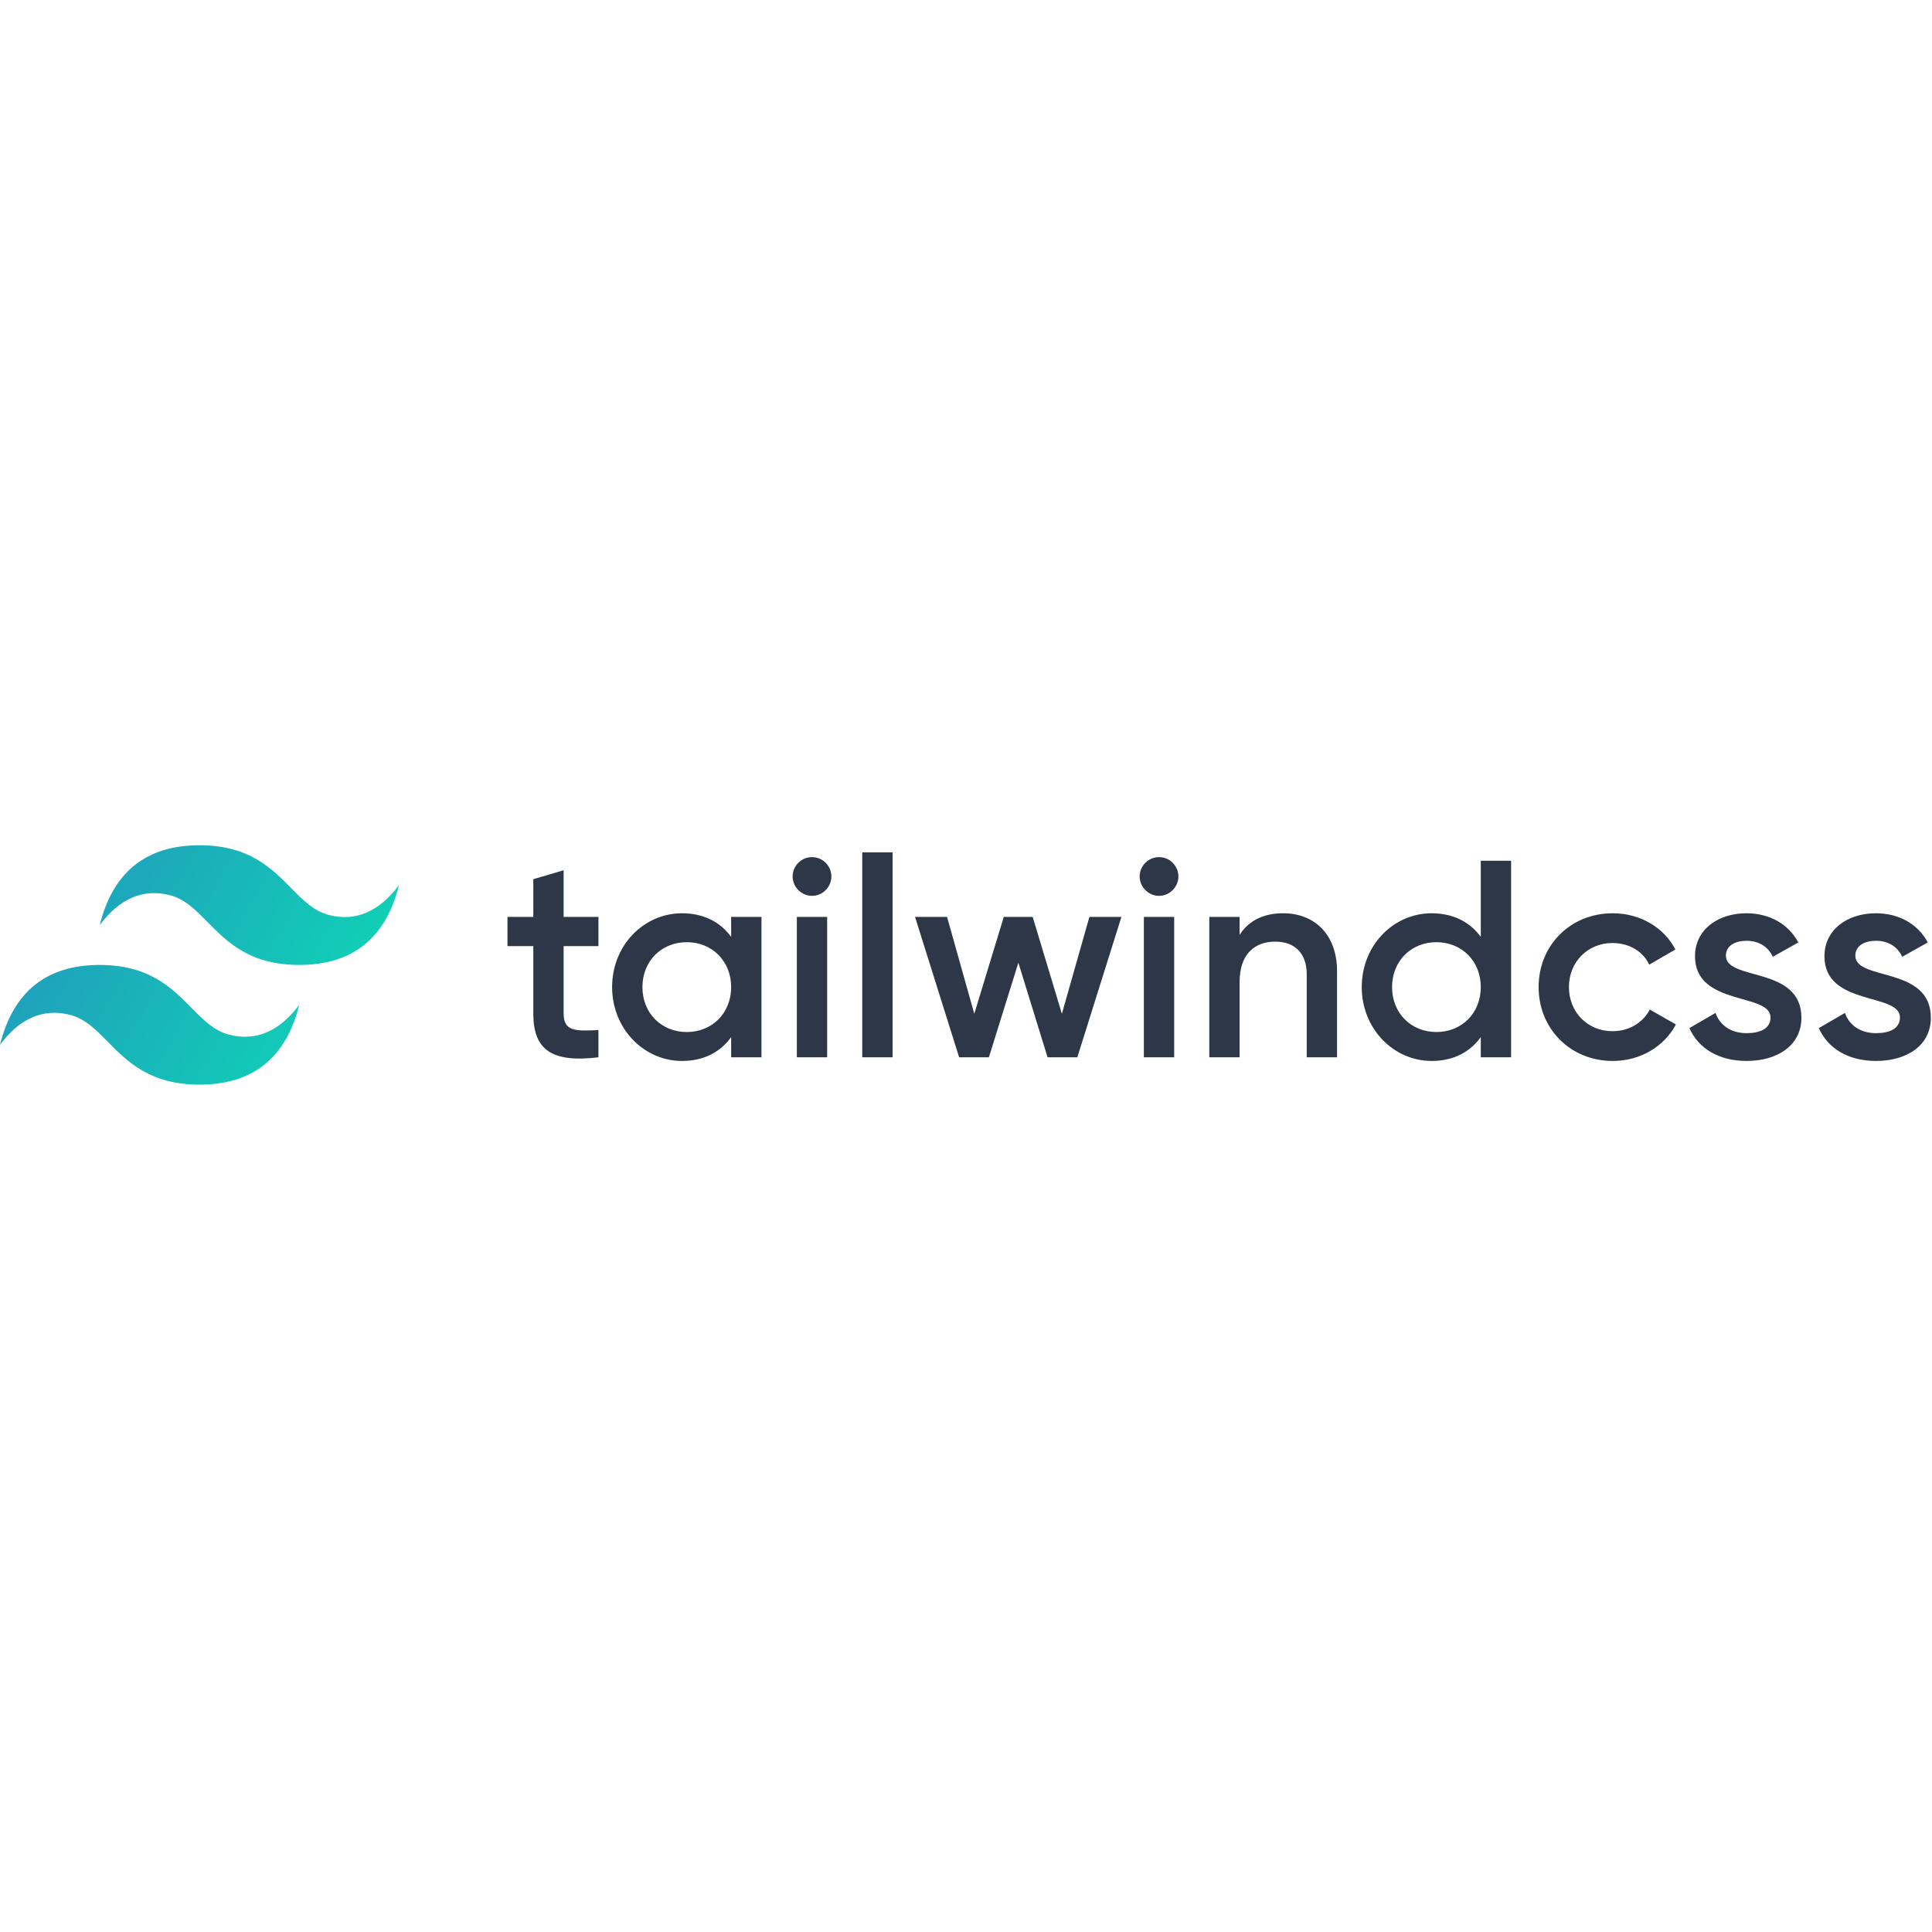
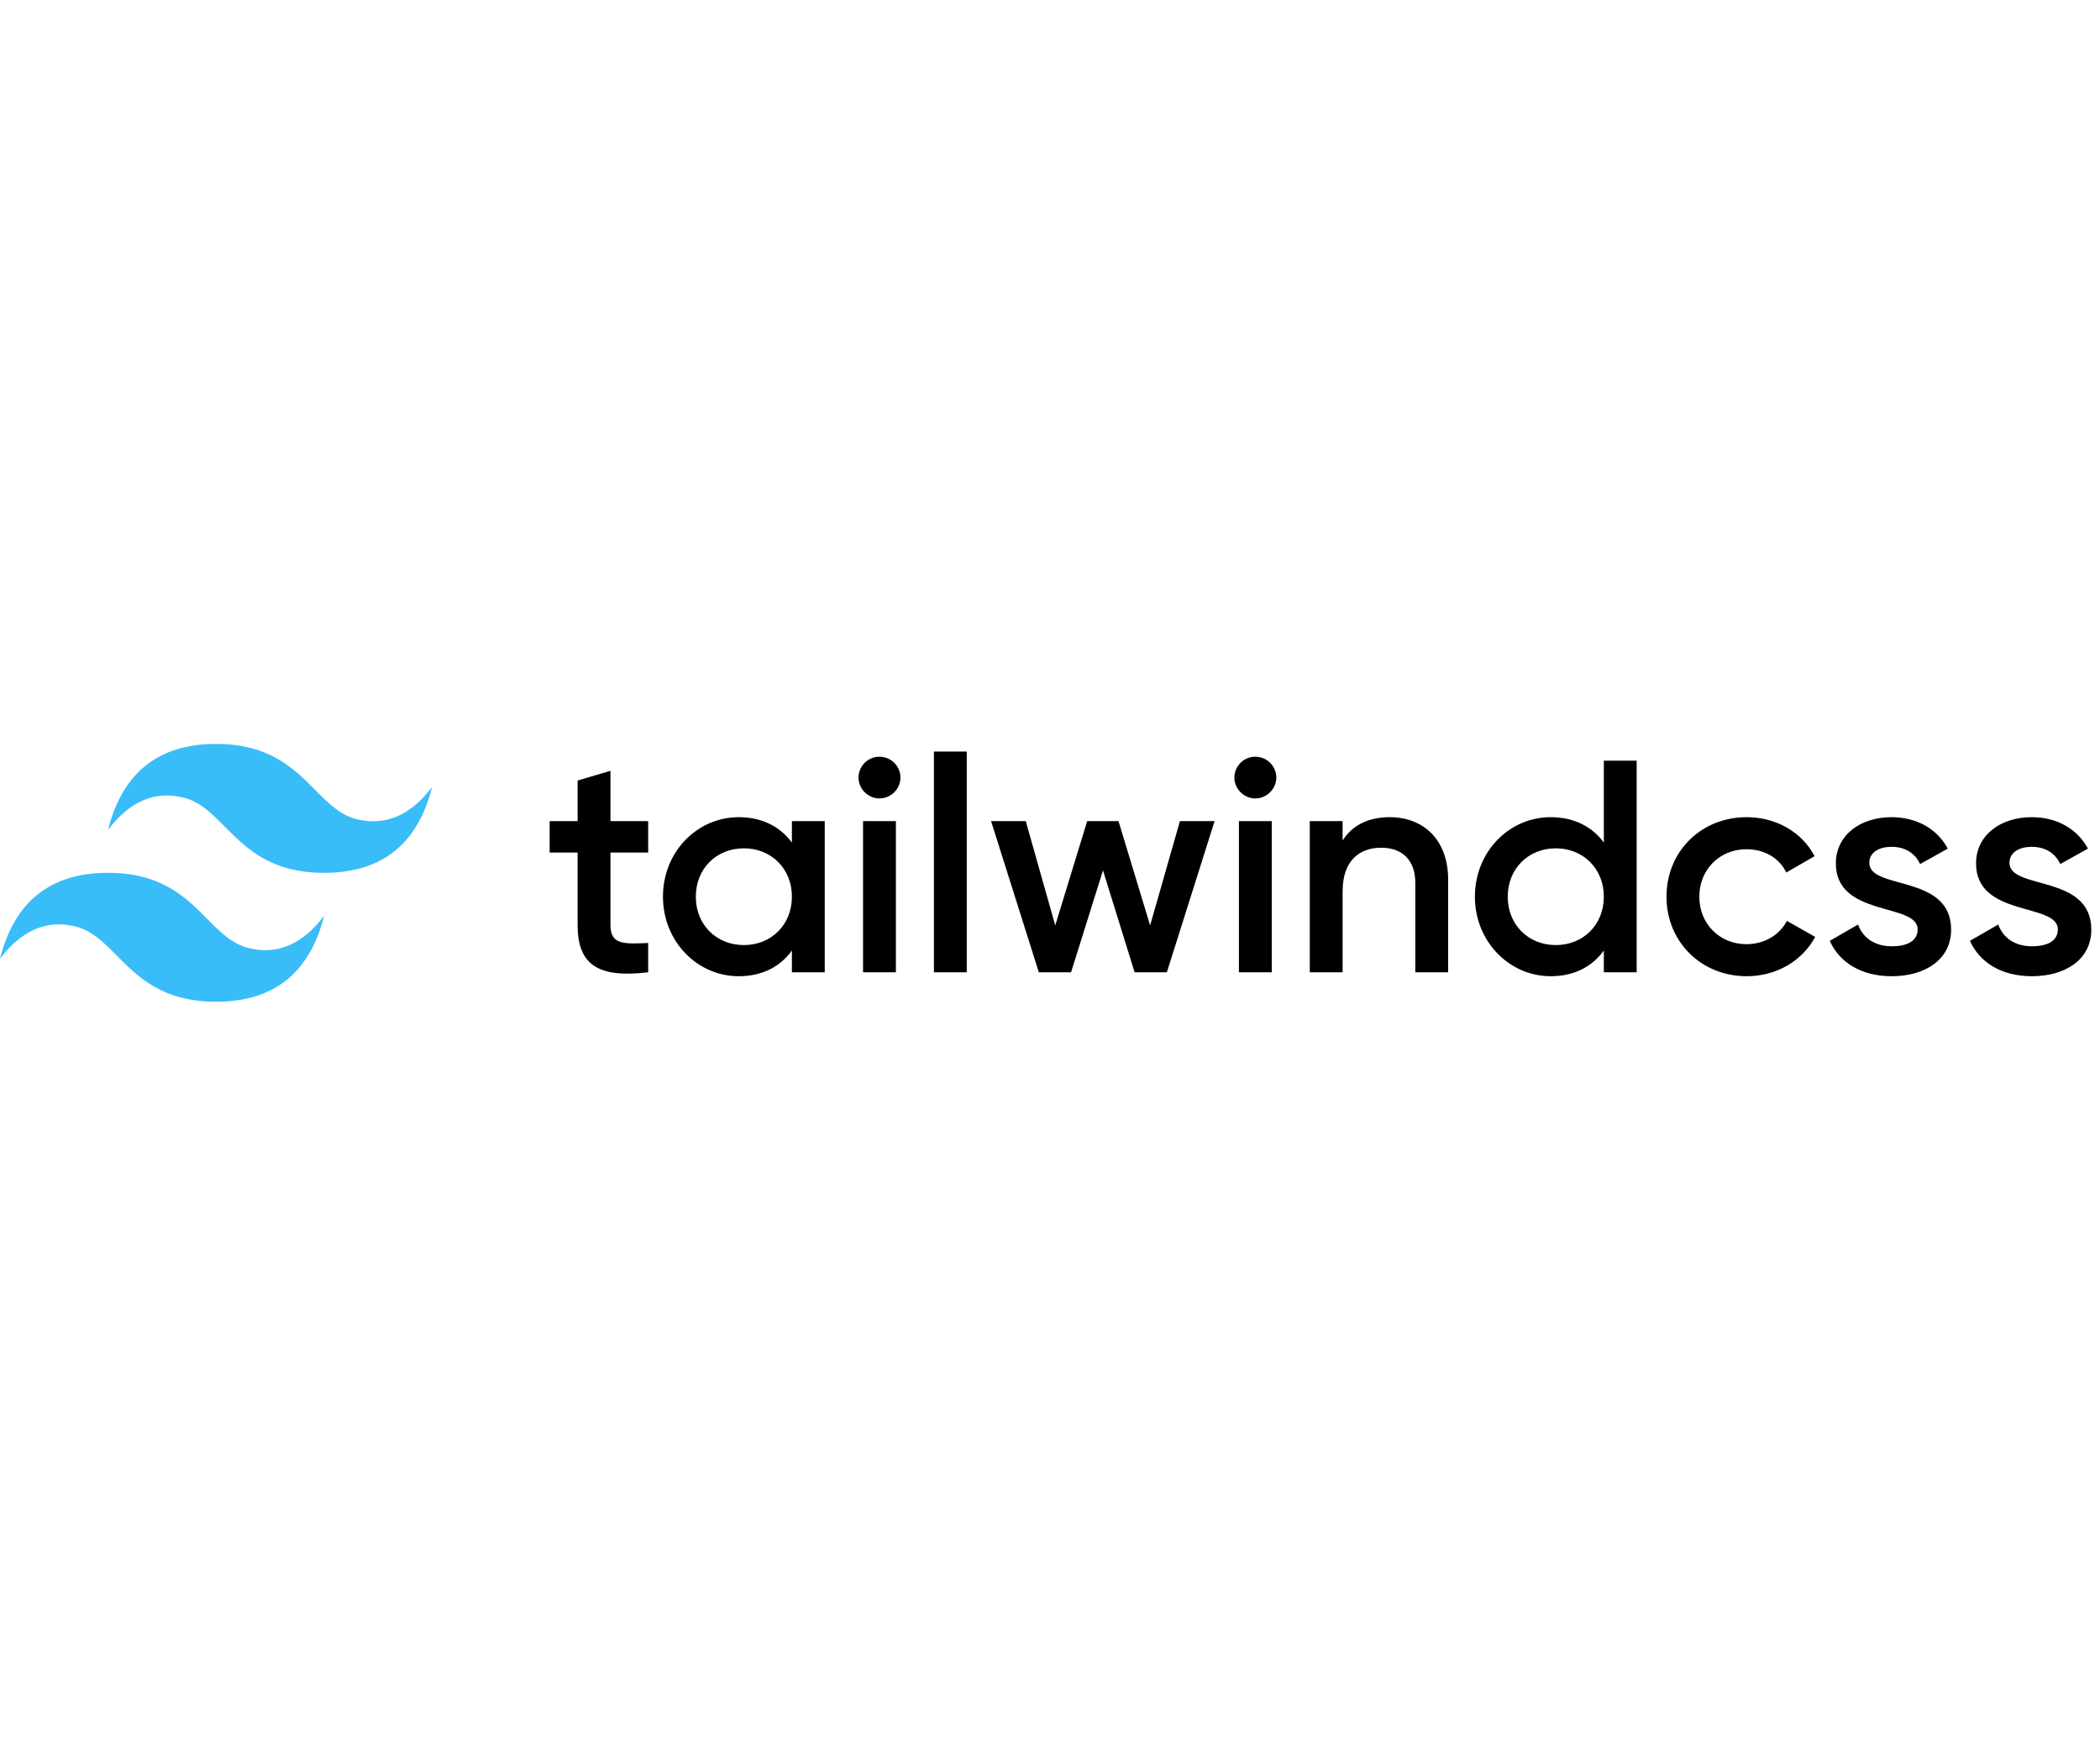
- <svg xmlns="http://www.w3.org/2000/svg" aria-hidden="true" role="img" width="100px" height="100px" preserveAspectRatio="xMidYMid meet" viewBox="0 0 512 64">
-   <defs>
-     <linearGradient id="svgIDa" x1="-2.778%" x2="100%" y1="32%" y2="67.556%">
-       <stop offset="0%" stop-color="#2298BD" />
-       <stop offset="100%" stop-color="#0ED7B5" />
-     </linearGradient>
-   </defs>
-   <path fill="url(#svgIDa)" d="M52.867 0c-14.098 0-22.91 7.049-26.434 21.147c5.287-7.05 11.455-9.693 18.504-7.93c4.021 1.005 6.896 3.923 10.078 7.153c5.183 5.26 11.182 11.35 24.285 11.35c14.098 0 22.909-7.049 26.433-21.147c-5.286 7.05-11.454 9.693-18.503 7.93c-4.022-1.005-6.896-3.923-10.078-7.153C71.968 6.09 65.97 0 52.867 0ZM26.433 31.72C12.336 31.72 3.524 38.769 0 52.867c5.287-7.05 11.454-9.693 18.503-7.93c4.022 1.005 6.897 3.923 10.078 7.152c5.184 5.262 11.183 11.35 24.286 11.35c14.097 0 22.908-7.048 26.433-21.146c-5.287 7.05-11.455 9.693-18.503 7.93c-4.022-1.005-6.897-3.923-10.079-7.153c-5.183-5.26-11.182-11.35-24.285-11.35Z" />
-   <path fill="#2D3748" d="M158.592 26.73h-9.226v17.858c0 4.762 3.125 4.688 9.226 4.39v7.217c-12.351 1.488-17.262-1.934-17.262-11.607V26.731h-6.845v-7.738h6.845V8.999l8.036-2.38v12.374h9.226v7.738Zm35.17-7.737h8.036v37.202h-8.036v-5.357c-2.827 3.944-7.217 6.325-13.02 6.325c-10.12 0-18.528-8.557-18.528-19.569c0-11.086 8.408-19.568 18.527-19.568c5.804 0 10.194 2.38 13.021 6.25v-5.283Zm-11.756 30.506c6.696 0 11.756-4.985 11.756-11.905c0-6.92-5.06-11.905-11.756-11.905c-6.696 0-11.756 4.985-11.756 11.905c0 6.92 5.06 11.905 11.756 11.905Zm33.185-36.087c-2.828 0-5.134-2.38-5.134-5.133a5.144 5.144 0 0 1 5.134-5.134a5.144 5.144 0 0 1 5.134 5.134c0 2.753-2.307 5.133-5.134 5.133Zm-4.018 42.783V18.993h8.035v37.202h-8.035Zm17.336 0V1.88h8.036v54.315h-8.036Zm60.194-37.202h8.482l-11.682 37.202h-7.887l-7.738-25.074l-7.812 25.074h-7.887l-11.682-37.202h8.482l7.218 25.67l7.812-25.67h7.664l7.738 25.67l7.292-25.67Zm18.452-5.58c-2.827 0-5.134-2.381-5.134-5.134a5.144 5.144 0 0 1 5.134-5.134a5.144 5.144 0 0 1 5.134 5.134c0 2.753-2.307 5.133-5.134 5.133Zm-4.018 42.782V18.993h8.036v37.202h-8.036Zm36.905-38.17c8.333 0 14.286 5.655 14.286 15.328v22.842h-8.036V34.171c0-5.654-3.274-8.63-8.333-8.63c-5.283 0-9.45 3.124-9.45 10.714v19.94h-8.036V18.993h8.036v4.762c2.456-3.87 6.473-5.73 11.533-5.73Zm52.381-13.913h8.036v52.083h-8.036v-5.357c-2.827 3.944-7.217 6.325-13.02 6.325c-10.12 0-18.528-8.557-18.528-19.569c0-11.086 8.408-19.568 18.527-19.568c5.804 0 10.194 2.38 13.021 6.25V4.112Zm-11.756 45.387c6.696 0 11.756-4.985 11.756-11.905c0-6.92-5.06-11.905-11.756-11.905c-6.696 0-11.756 4.985-11.756 11.905c0 6.92 5.06 11.905 11.756 11.905Zm46.726 7.664c-11.235 0-19.643-8.557-19.643-19.569c0-11.086 8.408-19.568 19.643-19.568c7.292 0 13.616 3.794 16.593 9.598l-6.92 4.018c-1.637-3.497-5.283-5.73-9.747-5.73c-6.548 0-11.533 4.986-11.533 11.682c0 6.696 4.985 11.682 11.533 11.682c4.464 0 8.11-2.307 9.896-5.73l6.92 3.944c-3.126 5.878-9.45 9.673-16.742 9.673Zm29.985-27.902c0 6.77 20.015 2.678 20.015 16.443c0 7.44-6.473 11.459-14.509 11.459c-7.44 0-12.797-3.349-15.178-8.706l6.92-4.018c1.19 3.349 4.166 5.357 8.258 5.357c3.572 0 6.325-1.19 6.325-4.166c0-6.622-20.015-2.902-20.015-16.22c0-6.995 6.027-11.384 13.616-11.384c6.101 0 11.16 2.827 13.765 7.738l-6.77 3.794c-1.34-2.901-3.944-4.24-6.995-4.24c-2.902 0-5.432 1.264-5.432 3.943Zm34.301 0c0 6.77 20.015 2.678 20.015 16.443c0 7.44-6.473 11.459-14.509 11.459c-7.44 0-12.798-3.349-15.179-8.706l6.92-4.018c1.19 3.349 4.167 5.357 8.259 5.357c3.571 0 6.324-1.19 6.324-4.166c0-6.622-20.014-2.902-20.014-16.22c0-6.995 6.026-11.384 13.616-11.384c6.1 0 11.16 2.827 13.765 7.738l-6.771 3.794c-1.34-2.901-3.944-4.24-6.994-4.24c-2.902 0-5.432 1.264-5.432 3.943Z" />
+ <svg viewBox="0 0 248 31" width="120" height="100">
+   <path fill-rule="evenodd" clip-rule="evenodd" d="M25.517 0C18.712 0 14.46 3.382 12.758 10.146c2.552-3.382 5.529-4.65 8.931-3.805 1.941.482 3.329 1.882 4.864 3.432 2.502 2.524 5.398 5.445 11.722 5.445 6.804 0 11.057-3.382 12.758-10.145-2.551 3.382-5.528 4.65-8.93 3.804-1.942-.482-3.33-1.882-4.865-3.431C34.736 2.92 31.841 0 25.517 0zM12.758 15.218C5.954 15.218 1.701 18.6 0 25.364c2.552-3.382 5.529-4.65 8.93-3.805 1.942.482 3.33 1.882 4.865 3.432 2.502 2.524 5.397 5.445 11.722 5.445 6.804 0 11.057-3.381 12.758-10.145-2.552 3.382-5.529 4.65-8.931 3.805-1.941-.483-3.329-1.883-4.864-3.432-2.502-2.524-5.398-5.446-11.722-5.446z" fill="#38bdf8" />
+   <path fill-rule="evenodd" clip-rule="evenodd" d="M76.546 12.825h-4.453v8.567c0 2.285 1.508 2.249 4.453 2.106v3.463c-5.962.714-8.332-.928-8.332-5.569v-8.567H64.91V9.112h3.304V4.318l3.879-1.143v5.937h4.453v3.713zM93.52 9.112h3.878v17.849h-3.878v-2.57c-1.365 1.891-3.484 3.034-6.285 3.034-4.884 0-8.942-4.105-8.942-9.389 0-5.318 4.058-9.388 8.942-9.388 2.801 0 4.92 1.142 6.285 2.999V9.112zm-5.674 14.636c3.232 0 5.674-2.392 5.674-5.712s-2.442-5.711-5.674-5.711-5.674 2.392-5.674 5.711c0 3.32 2.442 5.712 5.674 5.712zm16.016-17.313c-1.364 0-2.477-1.142-2.477-2.463a2.475 2.475 0 012.477-2.463 2.475 2.475 0 012.478 2.463c0 1.32-1.113 2.463-2.478 2.463zm-1.939 20.526V9.112h3.879v17.849h-3.879zm8.368 0V.9h3.878v26.06h-3.878zm29.053-17.849h4.094l-5.638 17.849h-3.807l-3.735-12.03-3.771 12.03h-3.806l-5.639-17.849h4.094l3.484 12.315 3.771-12.315h3.699l3.734 12.315 3.52-12.315zm8.906-2.677c-1.365 0-2.478-1.142-2.478-2.463a2.475 2.475 0 012.478-2.463 2.475 2.475 0 012.478 2.463c0 1.32-1.113 2.463-2.478 2.463zm-1.939 20.526V9.112h3.878v17.849h-3.878zm17.812-18.313c4.022 0 6.895 2.713 6.895 7.354V26.96h-3.878V16.394c0-2.713-1.58-4.14-4.022-4.14-2.55 0-4.561 1.499-4.561 5.14v9.567h-3.879V9.112h3.879v2.285c1.185-1.856 3.124-2.749 5.566-2.749zm25.282-6.675h3.879V26.96h-3.879v-2.57c-1.364 1.892-3.483 3.034-6.284 3.034-4.884 0-8.942-4.105-8.942-9.389 0-5.318 4.058-9.388 8.942-9.388 2.801 0 4.92 1.142 6.284 2.999V1.973zm-5.674 21.775c3.232 0 5.674-2.392 5.674-5.712s-2.442-5.711-5.674-5.711-5.674 2.392-5.674 5.711c0 3.32 2.442 5.712 5.674 5.712zm22.553 3.677c-5.423 0-9.481-4.105-9.481-9.389 0-5.318 4.058-9.388 9.481-9.388 3.519 0 6.572 1.82 8.008 4.605l-3.34 1.928c-.79-1.678-2.549-2.749-4.704-2.749-3.16 0-5.566 2.392-5.566 5.604 0 3.213 2.406 5.605 5.566 5.605 2.155 0 3.914-1.107 4.776-2.749l3.34 1.892c-1.508 2.82-4.561 4.64-8.08 4.64zm14.472-13.387c0 3.249 9.661 1.285 9.661 7.89 0 3.57-3.125 5.497-7.003 5.497-3.591 0-6.177-1.607-7.326-4.177l3.34-1.927c.574 1.606 2.011 2.57 3.986 2.57 1.724 0 3.052-.571 3.052-2 0-3.176-9.66-1.391-9.66-7.781 0-3.356 2.909-5.462 6.572-5.462 2.945 0 5.387 1.357 6.644 3.713l-3.268 1.82c-.647-1.392-1.904-2.035-3.376-2.035-1.401 0-2.622.607-2.622 1.892zm16.556 0c0 3.249 9.66 1.285 9.66 7.89 0 3.57-3.124 5.497-7.003 5.497-3.591 0-6.176-1.607-7.326-4.177l3.34-1.927c.575 1.606 2.011 2.57 3.986 2.57 1.724 0 3.053-.571 3.053-2 0-3.176-9.66-1.391-9.66-7.781 0-3.356 2.908-5.462 6.572-5.462 2.944 0 5.386 1.357 6.643 3.713l-3.268 1.82c-.646-1.392-1.903-2.035-3.375-2.035-1.401 0-2.622.607-2.622 1.892z" fill="currentColor" />
</svg>
